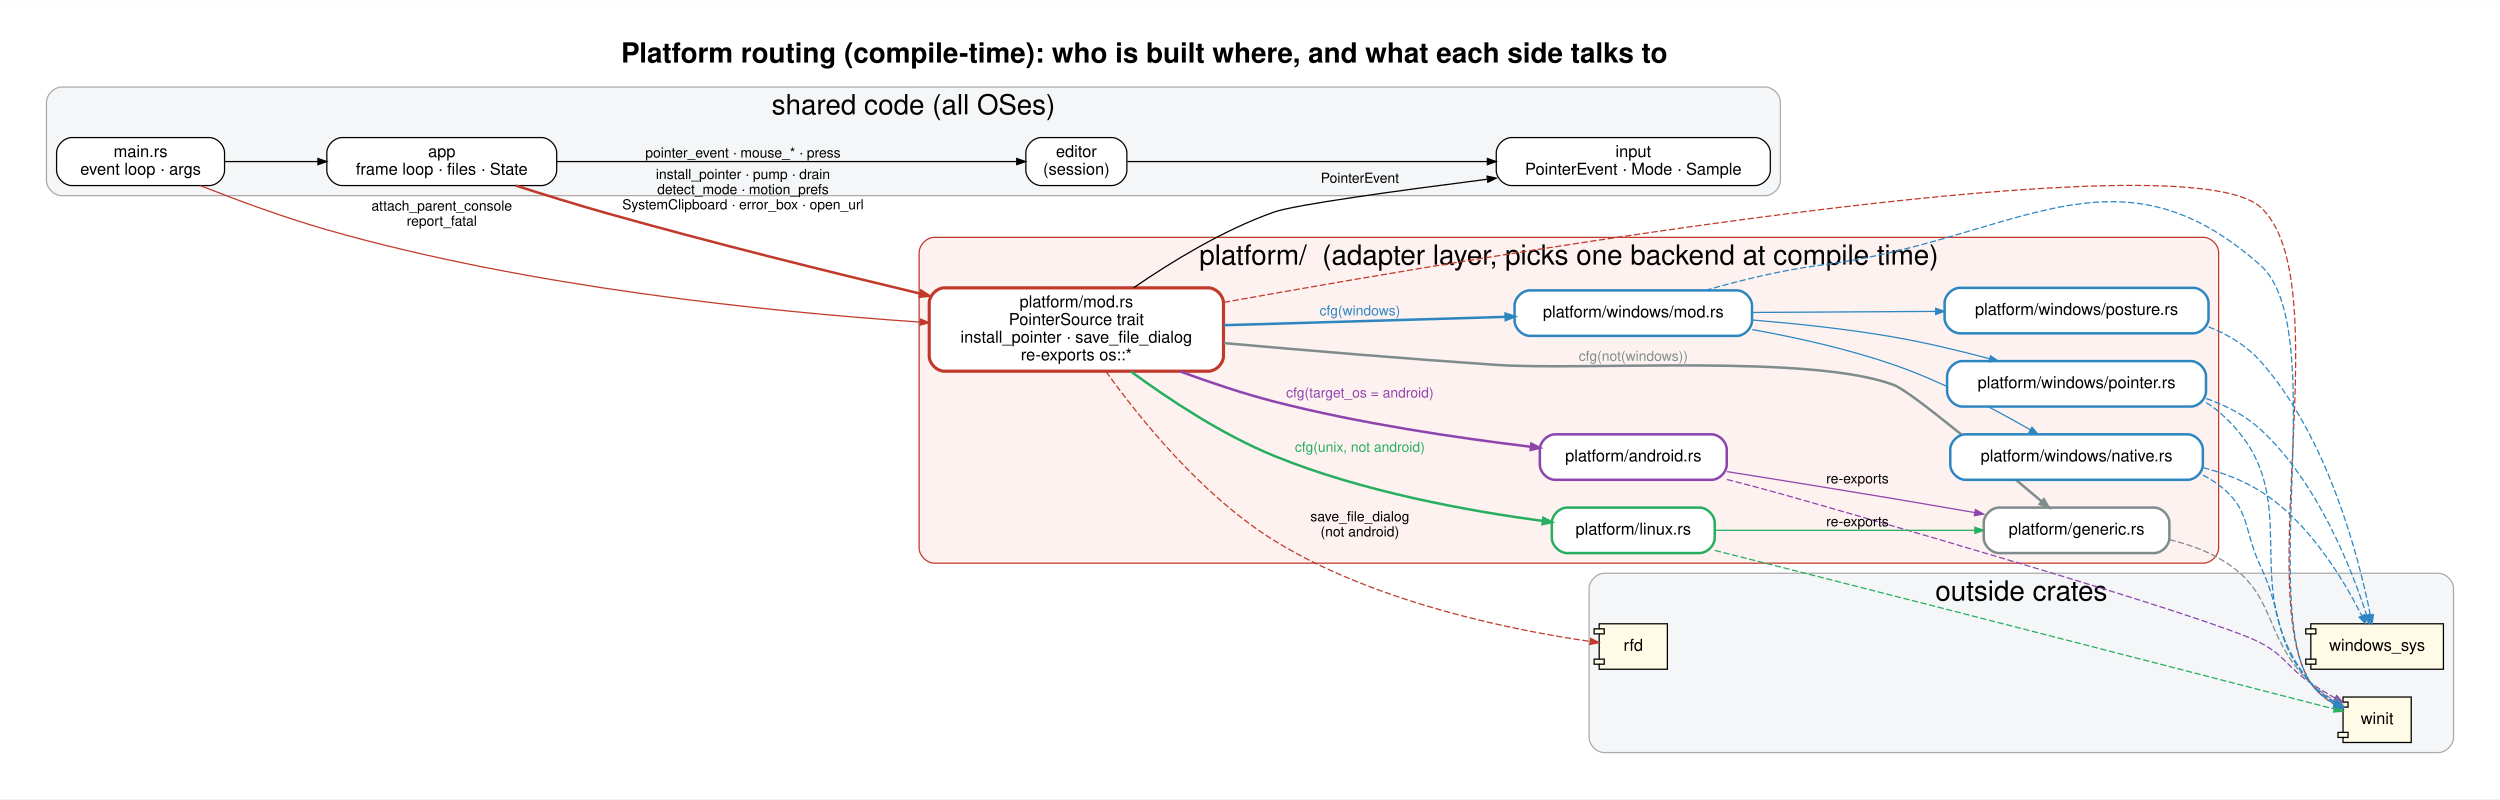
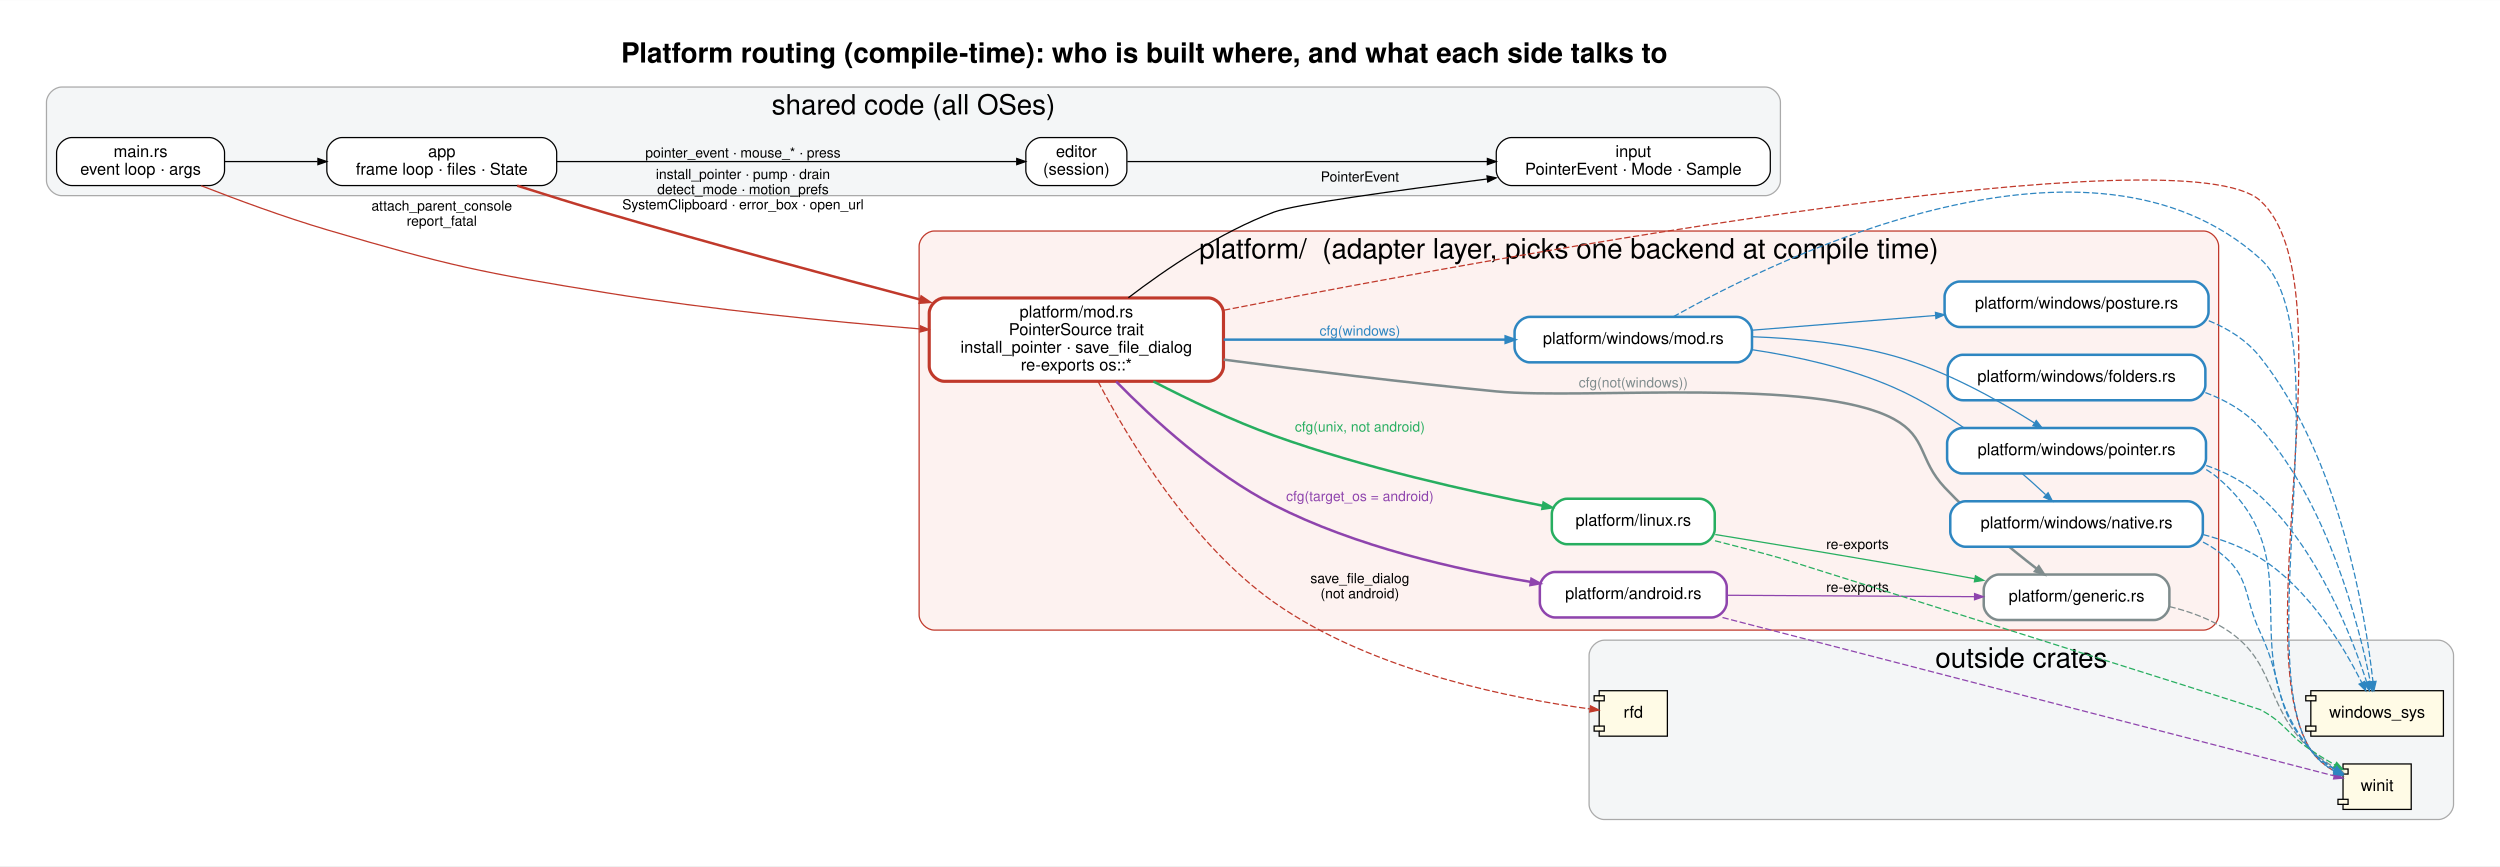
- <svg xmlns="http://www.w3.org/2000/svg" width="1980pt" height="633pt" viewBox="0.00 0.00 1979.60 632.60">
-   <g id="graph0" class="graph" transform="scale(1 1) rotate(0) translate(28.8 603.8)">
-     <polygon fill="white" stroke="transparent" points="-28.8,28.8 -28.8,-603.8 1950.8,-603.8 1950.8,28.8 -28.8,28.8" />
-     <text text-anchor="start" x="463" y="-554.4" font-family="Helvetica,sans-Serif" font-weight="bold" font-size="22.00">Platform routing (compile-time): who is built where, and what each side talks to</text>
+ <svg xmlns="http://www.w3.org/2000/svg" width="1980pt" height="686pt" viewBox="0.00 0.00 1979.60 685.60">
+   <g id="graph0" class="graph" transform="scale(1 1) rotate(0) translate(28.8 656.8)">
+     <polygon fill="white" stroke="transparent" points="-28.8,28.8 -28.8,-656.8 1950.8,-656.8 1950.8,28.8 -28.8,28.8" />
+     <text text-anchor="start" x="463" y="-607.4" font-family="Helvetica,sans-Serif" font-weight="bold" font-size="22.00">Platform routing (compile-time): who is built where, and what each side talks to</text>
    <g id="clust1" class="cluster">
-       <path fill="#f4f6f7" stroke="#aaaaaa" d="M20,-449C20,-449 1369,-449 1369,-449 1375,-449 1381,-455 1381,-461 1381,-461 1381,-523 1381,-523 1381,-529 1375,-535 1369,-535 1369,-535 20,-535 20,-535 14,-535 8,-529 8,-523 8,-523 8,-461 8,-461 8,-455 14,-449 20,-449" />
-       <text text-anchor="middle" x="694.5" y="-513.4" font-family="Helvetica,sans-Serif" font-size="22.00">shared code (all OSes)</text>
+       <path fill="#f4f6f7" stroke="#aaaaaa" d="M20,-502C20,-502 1369,-502 1369,-502 1375,-502 1381,-508 1381,-514 1381,-514 1381,-576 1381,-576 1381,-582 1375,-588 1369,-588 1369,-588 20,-588 20,-588 14,-588 8,-582 8,-576 8,-576 8,-514 8,-514 8,-508 14,-502 20,-502" />
+       <text text-anchor="middle" x="694.5" y="-566.4" font-family="Helvetica,sans-Serif" font-size="22.00">shared code (all OSes)</text>
    </g>
    <g id="clust2" class="cluster">
-       <path fill="#fdf2f0" stroke="#c0392b" d="M711,-158C711,-158 1716,-158 1716,-158 1722,-158 1728,-164 1728,-170 1728,-170 1728,-404 1728,-404 1728,-410 1722,-416 1716,-416 1716,-416 711,-416 711,-416 705,-416 699,-410 699,-404 699,-404 699,-170 699,-170 699,-164 705,-158 711,-158" />
-       <text text-anchor="middle" x="1213.5" y="-394.4" font-family="Helvetica,sans-Serif" font-size="22.00">platform/  (adapter layer, picks one backend at compile time)</text>
+       <path fill="#fdf2f0" stroke="#c0392b" d="M711,-158C711,-158 1716,-158 1716,-158 1722,-158 1728,-164 1728,-170 1728,-170 1728,-462 1728,-462 1728,-468 1722,-474 1716,-474 1716,-474 711,-474 711,-474 705,-474 699,-468 699,-462 699,-462 699,-170 699,-170 699,-164 705,-158 711,-158" />
+       <text text-anchor="middle" x="1213.5" y="-452.4" font-family="Helvetica,sans-Serif" font-size="22.00">platform/  (adapter layer, picks one backend at compile time)</text>
    </g>
    <g id="clust3" class="cluster">
      <path fill="#f4f6f7" stroke="#aaaaaa" d="M1241.5,-8C1241.5,-8 1902,-8 1902,-8 1908,-8 1914,-14 1914,-20 1914,-20 1914,-138 1914,-138 1914,-144 1908,-150 1902,-150 1902,-150 1241.5,-150 1241.5,-150 1235.5,-150 1229.5,-144 1229.5,-138 1229.5,-138 1229.5,-20 1229.5,-20 1229.5,-14 1235.5,-8 1241.5,-8" />
      <text text-anchor="middle" x="1571.75" y="-128.4" font-family="Helvetica,sans-Serif" font-size="22.00">outside crates</text>
    </g>
    <g id="node1" class="node">
-       <path fill="white" stroke="black" d="M400,-495C400,-495 242,-495 242,-495 236,-495 230,-489 230,-483 230,-483 230,-469 230,-469 230,-463 236,-457 242,-457 242,-457 400,-457 400,-457 406,-457 412,-463 412,-469 412,-469 412,-483 412,-483 412,-489 406,-495 400,-495" />
-       <text text-anchor="middle" x="321" y="-479.6" font-family="Helvetica,sans-Serif" font-size="13.00">app</text>
-       <text text-anchor="middle" x="321" y="-465.6" font-family="Helvetica,sans-Serif" font-size="13.00">frame loop · files · State</text>
+       <path fill="white" stroke="black" d="M400,-548C400,-548 242,-548 242,-548 236,-548 230,-542 230,-536 230,-536 230,-522 230,-522 230,-516 236,-510 242,-510 242,-510 400,-510 400,-510 406,-510 412,-516 412,-522 412,-522 412,-536 412,-536 412,-542 406,-548 400,-548" />
+       <text text-anchor="middle" x="321" y="-532.6" font-family="Helvetica,sans-Serif" font-size="13.00">app</text>
+       <text text-anchor="middle" x="321" y="-518.6" font-family="Helvetica,sans-Serif" font-size="13.00">frame loop · files · State</text>
    </g>
    <g id="node3" class="node">
-       <path fill="white" stroke="black" d="M851.5,-495C851.5,-495 795.5,-495 795.5,-495 789.5,-495 783.5,-489 783.5,-483 783.5,-483 783.5,-469 783.5,-469 783.5,-463 789.5,-457 795.5,-457 795.5,-457 851.5,-457 851.5,-457 857.5,-457 863.5,-463 863.5,-469 863.5,-469 863.5,-483 863.5,-483 863.5,-489 857.5,-495 851.5,-495" />
-       <text text-anchor="middle" x="823.5" y="-479.6" font-family="Helvetica,sans-Serif" font-size="13.00">editor</text>
-       <text text-anchor="middle" x="823.5" y="-465.6" font-family="Helvetica,sans-Serif" font-size="13.00">(session)</text>
+       <path fill="white" stroke="black" d="M851.5,-548C851.5,-548 795.5,-548 795.5,-548 789.5,-548 783.5,-542 783.5,-536 783.5,-536 783.5,-522 783.5,-522 783.5,-516 789.5,-510 795.5,-510 795.5,-510 851.5,-510 851.5,-510 857.5,-510 863.5,-516 863.5,-522 863.5,-522 863.5,-536 863.5,-536 863.5,-542 857.5,-548 851.5,-548" />
+       <text text-anchor="middle" x="823.5" y="-532.6" font-family="Helvetica,sans-Serif" font-size="13.00">editor</text>
+       <text text-anchor="middle" x="823.5" y="-518.6" font-family="Helvetica,sans-Serif" font-size="13.00">(session)</text>
    </g>
    <g id="edge3" class="edge">
-       <path fill="none" stroke="black" d="M412.06,-476C519.01,-476 693.32,-476 776.07,-476" />
-       <polygon fill="black" stroke="black" points="776.31,-478.45 783.31,-476 776.31,-473.55 776.31,-478.45" />
-       <text text-anchor="middle" x="559.5" y="-479.2" font-family="Helvetica,sans-Serif" font-size="11.00">pointer_event · mouse_* · press</text>
+       <path fill="none" stroke="black" d="M412.06,-529C519.01,-529 693.32,-529 776.07,-529" />
+       <polygon fill="black" stroke="black" points="776.31,-531.45 783.31,-529 776.31,-526.55 776.31,-531.45" />
+       <text text-anchor="middle" x="559.5" y="-532.2" font-family="Helvetica,sans-Serif" font-size="11.00">pointer_event · mouse_* · press</text>
    </g>
    <g id="node5" class="node">
-       <path fill="white" stroke="#c0392b" stroke-width="2.5" d="M928,-376C928,-376 719,-376 719,-376 713,-376 707,-370 707,-364 707,-364 707,-322 707,-322 707,-316 713,-310 719,-310 719,-310 928,-310 928,-310 934,-310 940,-316 940,-322 940,-322 940,-364 940,-364 940,-370 934,-376 928,-376" />
-       <text text-anchor="middle" x="823.5" y="-360.6" font-family="Helvetica,sans-Serif" font-size="13.00">platform/mod.rs</text>
-       <text text-anchor="middle" x="823.5" y="-346.6" font-family="Helvetica,sans-Serif" font-size="13.00">PointerSource trait</text>
-       <text text-anchor="middle" x="823.5" y="-332.6" font-family="Helvetica,sans-Serif" font-size="13.00">install_pointer · save_file_dialog</text>
-       <text text-anchor="middle" x="823.5" y="-318.6" font-family="Helvetica,sans-Serif" font-size="13.00">re-exports os::*</text>
+       <path fill="white" stroke="#c0392b" stroke-width="2.5" d="M928,-421C928,-421 719,-421 719,-421 713,-421 707,-415 707,-409 707,-409 707,-367 707,-367 707,-361 713,-355 719,-355 719,-355 928,-355 928,-355 934,-355 940,-361 940,-367 940,-367 940,-409 940,-409 940,-415 934,-421 928,-421" />
+       <text text-anchor="middle" x="823.5" y="-405.6" font-family="Helvetica,sans-Serif" font-size="13.00">platform/mod.rs</text>
+       <text text-anchor="middle" x="823.5" y="-391.6" font-family="Helvetica,sans-Serif" font-size="13.00">PointerSource trait</text>
+       <text text-anchor="middle" x="823.5" y="-377.6" font-family="Helvetica,sans-Serif" font-size="13.00">install_pointer · save_file_dialog</text>
+       <text text-anchor="middle" x="823.5" y="-363.6" font-family="Helvetica,sans-Serif" font-size="13.00">re-exports os::*</text>
    </g>
    <g id="edge2" class="edge">
-       <path fill="none" stroke="#c0392b" stroke-width="2" d="M379.69,-456.96C402.16,-449.76 428.2,-441.7 452,-435 534.2,-411.86 627.51,-388.71 699.92,-371.42" />
-       <polygon fill="#c0392b" stroke="#c0392b" stroke-width="2" points="700.62,-373.77 706.86,-369.76 699.48,-369 700.62,-373.77" />
-       <text text-anchor="middle" x="559.5" y="-462.2" font-family="Helvetica,sans-Serif" font-size="11.00">install_pointer · pump · drain</text>
-       <text text-anchor="middle" x="559.5" y="-450.2" font-family="Helvetica,sans-Serif" font-size="11.00">detect_mode · motion_prefs</text>
-       <text text-anchor="middle" x="559.5" y="-438.2" font-family="Helvetica,sans-Serif" font-size="11.00">SystemClipboard · error_box · open_url</text>
+       <path fill="none" stroke="#c0392b" stroke-width="2" d="M380.73,-509.9C402.99,-502.82 428.61,-494.84 452,-488 534.39,-463.9 627.7,-438.73 700.06,-419.67" />
+       <polygon fill="#c0392b" stroke="#c0392b" stroke-width="2" points="700.85,-421.99 707,-417.84 699.61,-417.26 700.85,-421.99" />
+       <text text-anchor="middle" x="559.5" y="-515.2" font-family="Helvetica,sans-Serif" font-size="11.00">install_pointer · pump · drain</text>
+       <text text-anchor="middle" x="559.5" y="-503.2" font-family="Helvetica,sans-Serif" font-size="11.00">detect_mode · motion_prefs</text>
+       <text text-anchor="middle" x="559.5" y="-491.2" font-family="Helvetica,sans-Serif" font-size="11.00">SystemClipboard · error_box · open_url</text>
    </g>
    <g id="node2" class="node">
-       <path fill="white" stroke="black" d="M137,-495C137,-495 28,-495 28,-495 22,-495 16,-489 16,-483 16,-483 16,-469 16,-469 16,-463 22,-457 28,-457 28,-457 137,-457 137,-457 143,-457 149,-463 149,-469 149,-469 149,-483 149,-483 149,-489 143,-495 137,-495" />
-       <text text-anchor="middle" x="82.5" y="-479.6" font-family="Helvetica,sans-Serif" font-size="13.00">main.rs</text>
-       <text text-anchor="middle" x="82.5" y="-465.6" font-family="Helvetica,sans-Serif" font-size="13.00">event loop · args</text>
+       <path fill="white" stroke="black" d="M137,-548C137,-548 28,-548 28,-548 22,-548 16,-542 16,-536 16,-536 16,-522 16,-522 16,-516 22,-510 28,-510 28,-510 137,-510 137,-510 143,-510 149,-516 149,-522 149,-522 149,-536 149,-536 149,-542 143,-548 137,-548" />
+       <text text-anchor="middle" x="82.5" y="-532.6" font-family="Helvetica,sans-Serif" font-size="13.00">main.rs</text>
+       <text text-anchor="middle" x="82.5" y="-518.6" font-family="Helvetica,sans-Serif" font-size="13.00">event loop · args</text>
    </g>
    <g id="edge1" class="edge">
-       <path fill="none" stroke="black" d="M149.06,-476C171.83,-476 197.88,-476 222.66,-476" />
-       <polygon fill="black" stroke="black" points="222.95,-478.45 229.95,-476 222.95,-473.55 222.95,-478.45" />
+       <path fill="none" stroke="black" d="M149.06,-529C171.83,-529 197.88,-529 222.66,-529" />
+       <polygon fill="black" stroke="black" points="222.95,-531.45 229.95,-529 222.95,-526.55 222.95,-531.45" />
    </g>
    <g id="edge4" class="edge">
-       <path fill="none" stroke="#c0392b" d="M129.76,-456.94C158.3,-445.68 195.86,-431.77 230,-422 388.47,-376.65 578.38,-357.16 699.72,-348.9" />
-       <polygon fill="#c0392b" stroke="#c0392b" points="700.07,-351.34 706.89,-348.42 699.74,-346.45 700.07,-351.34" />
-       <text text-anchor="middle" x="321" y="-437.2" font-family="Helvetica,sans-Serif" font-size="11.00">attach_parent_console</text>
-       <text text-anchor="middle" x="321" y="-425.2" font-family="Helvetica,sans-Serif" font-size="11.00">report_fatal</text>
+       <path fill="none" stroke="#c0392b" d="M130.47,-509.89C158.96,-498.76 196.21,-484.99 230,-475 326.99,-446.34 352.16,-441.17 452,-425 534.05,-411.71 627.15,-402.44 699.5,-396.5" />
+       <polygon fill="#c0392b" stroke="#c0392b" points="700.1,-398.91 706.88,-395.9 699.7,-394.02 700.1,-398.91" />
+       <text text-anchor="middle" x="321" y="-490.2" font-family="Helvetica,sans-Serif" font-size="11.00">attach_parent_console</text>
+       <text text-anchor="middle" x="321" y="-478.2" font-family="Helvetica,sans-Serif" font-size="11.00">report_fatal</text>
    </g>
    <g id="node4" class="node">
-       <path fill="white" stroke="black" d="M1361,-495C1361,-495 1168,-495 1168,-495 1162,-495 1156,-489 1156,-483 1156,-483 1156,-469 1156,-469 1156,-463 1162,-457 1168,-457 1168,-457 1361,-457 1361,-457 1367,-457 1373,-463 1373,-469 1373,-469 1373,-483 1373,-483 1373,-489 1367,-495 1361,-495" />
-       <text text-anchor="middle" x="1264.5" y="-479.6" font-family="Helvetica,sans-Serif" font-size="13.00">input</text>
-       <text text-anchor="middle" x="1264.5" y="-465.6" font-family="Helvetica,sans-Serif" font-size="13.00">PointerEvent · Mode · Sample</text>
+       <path fill="white" stroke="black" d="M1361,-548C1361,-548 1168,-548 1168,-548 1162,-548 1156,-542 1156,-536 1156,-536 1156,-522 1156,-522 1156,-516 1162,-510 1168,-510 1168,-510 1361,-510 1361,-510 1367,-510 1373,-516 1373,-522 1373,-522 1373,-536 1373,-536 1373,-542 1367,-548 1361,-548" />
+       <text text-anchor="middle" x="1264.5" y="-532.6" font-family="Helvetica,sans-Serif" font-size="13.00">input</text>
+       <text text-anchor="middle" x="1264.5" y="-518.6" font-family="Helvetica,sans-Serif" font-size="13.00">PointerEvent · Mode · Sample</text>
    </g>
    <g id="edge6" class="edge">
-       <path fill="none" stroke="black" d="M863.84,-476C927.33,-476 1054.73,-476 1148.69,-476" />
-       <polygon fill="black" stroke="black" points="1148.97,-478.45 1155.97,-476 1148.97,-473.55 1148.97,-478.45" />
+       <path fill="none" stroke="black" d="M863.84,-529C927.33,-529 1054.73,-529 1148.69,-529" />
+       <polygon fill="black" stroke="black" points="1148.97,-531.45 1155.97,-529 1148.97,-526.55 1148.97,-531.45" />
    </g>
    <g id="edge5" class="edge">
-       <path fill="none" stroke="black" d="M869.04,-376.21C898.91,-396.77 939.96,-421.85 980,-436 996.17,-441.71 1077.3,-452.89 1148.65,-461.98" />
-       <polygon fill="black" stroke="black" points="1148.71,-464.46 1155.96,-462.91 1149.33,-459.6 1148.71,-464.46" />
-       <text text-anchor="middle" x="1048" y="-459.2" font-family="Helvetica,sans-Serif" font-size="11.00">PointerEvent</text>
+       <path fill="none" stroke="black" d="M864.71,-421.2C894.63,-444.07 937.49,-473.09 980,-489 996.06,-495.01 1077.2,-506.17 1148.58,-515.17" />
+       <polygon fill="black" stroke="black" points="1148.65,-517.65 1155.9,-516.09 1149.26,-512.79 1148.65,-517.65" />
+       <text text-anchor="middle" x="1048" y="-513.2" font-family="Helvetica,sans-Serif" font-size="11.00">PointerEvent</text>
    </g>
    <g id="node6" class="node">
-       <path fill="white" stroke="#8e44ad" stroke-width="2" d="M1326.5,-260C1326.5,-260 1202.5,-260 1202.5,-260 1196.5,-260 1190.5,-254 1190.5,-248 1190.5,-248 1190.5,-236 1190.5,-236 1190.5,-230 1196.5,-224 1202.5,-224 1202.5,-224 1326.5,-224 1326.5,-224 1332.5,-224 1338.5,-230 1338.5,-236 1338.5,-236 1338.5,-248 1338.5,-248 1338.5,-254 1332.5,-260 1326.5,-260" />
-       <text text-anchor="middle" x="1264.5" y="-238.6" font-family="Helvetica,sans-Serif" font-size="13.00">platform/android.rs</text>
+       <path fill="white" stroke="#8e44ad" stroke-width="2" d="M1326.5,-204C1326.5,-204 1202.5,-204 1202.5,-204 1196.5,-204 1190.5,-198 1190.5,-192 1190.5,-192 1190.5,-180 1190.5,-180 1190.5,-174 1196.5,-168 1202.5,-168 1202.5,-168 1326.5,-168 1326.5,-168 1332.5,-168 1338.5,-174 1338.5,-180 1338.5,-180 1338.5,-192 1338.5,-192 1338.5,-198 1332.5,-204 1326.5,-204" />
+       <text text-anchor="middle" x="1264.5" y="-182.6" font-family="Helvetica,sans-Serif" font-size="13.00">platform/android.rs</text>
    </g>
    <g id="edge7" class="edge">
-       <path fill="none" stroke="#8e44ad" stroke-width="2" d="M905.45,-309.9C929.17,-301.14 955.36,-292.36 980,-286 1047.52,-268.57 1125.99,-257.04 1183.23,-250.18" />
-       <polygon fill="#8e44ad" stroke="#8e44ad" stroke-width="2" points="1183.79,-252.58 1190.45,-249.32 1183.21,-247.71 1183.79,-252.58" />
-       <text text-anchor="middle" x="1048" y="-289.2" font-family="Helvetica,sans-Serif" font-size="11.00" fill="#8e44ad">cfg(target_os = android)</text>
+       <path fill="none" stroke="#8e44ad" stroke-width="2" d="M854.98,-354.84C884.26,-324.96 931.13,-281.99 980,-257 1044.25,-224.14 1124.6,-205.88 1183.35,-196.14" />
+       <polygon fill="#8e44ad" stroke="#8e44ad" stroke-width="2" points="1183.88,-198.53 1190.4,-194.99 1183.1,-193.7 1183.88,-198.53" />
+       <text text-anchor="middle" x="1048" y="-260.2" font-family="Helvetica,sans-Serif" font-size="11.00" fill="#8e44ad">cfg(target_os = android)</text>
    </g>
    <g id="node7" class="node">
      <path fill="white" stroke="#7f8c8d" stroke-width="2" d="M1677,-202C1677,-202 1554,-202 1554,-202 1548,-202 1542,-196 1542,-190 1542,-190 1542,-178 1542,-178 1542,-172 1548,-166 1554,-166 1554,-166 1677,-166 1677,-166 1683,-166 1689,-172 1689,-178 1689,-178 1689,-190 1689,-190 1689,-196 1683,-202 1677,-202" />
      <text text-anchor="middle" x="1615.5" y="-180.6" font-family="Helvetica,sans-Serif" font-size="13.00">platform/generic.rs</text>
    </g>
    <g id="edge9" class="edge">
-       <path fill="none" stroke="#7f8c8d" stroke-width="2" d="M940.26,-332.27C1003.89,-326.61 1084.26,-319.85 1156,-315 1225.93,-310.27 1405.48,-323.9 1471,-299 1484.48,-293.88 1550.37,-238.74 1588.01,-206.71" />
-       <polygon fill="#7f8c8d" stroke="#7f8c8d" stroke-width="2" points="1589.6,-208.57 1593.34,-202.16 1586.43,-204.84 1589.6,-208.57" />
-       <text text-anchor="middle" x="1264.5" y="-318.2" font-family="Helvetica,sans-Serif" font-size="11.00" fill="#7f8c8d">cfg(not(windows))</text>
+       <path fill="none" stroke="#7f8c8d" stroke-width="2" d="M940.16,-372.16C1003.77,-363.84 1084.14,-353.95 1156,-347 1225.84,-340.25 1409.47,-358.73 1471,-325 1497.19,-310.64 1490.54,-292.76 1511,-271 1533.59,-246.98 1562.54,-223.13 1584.08,-206.49" />
+       <polygon fill="#7f8c8d" stroke="#7f8c8d" stroke-width="2" points="1585.6,-208.41 1589.67,-202.21 1582.62,-204.53 1585.6,-208.41" />
+       <text text-anchor="middle" x="1264.5" y="-350.2" font-family="Helvetica,sans-Serif" font-size="11.00" fill="#7f8c8d">cfg(not(windows))</text>
    </g>
    <g id="node8" class="node">
-       <path fill="white" stroke="#27ae60" stroke-width="2" d="M1317,-202C1317,-202 1212,-202 1212,-202 1206,-202 1200,-196 1200,-190 1200,-190 1200,-178 1200,-178 1200,-172 1206,-166 1212,-166 1212,-166 1317,-166 1317,-166 1323,-166 1329,-172 1329,-178 1329,-178 1329,-190 1329,-190 1329,-196 1323,-202 1317,-202" />
-       <text text-anchor="middle" x="1264.5" y="-180.6" font-family="Helvetica,sans-Serif" font-size="13.00">platform/linux.rs</text>
+       <path fill="white" stroke="#27ae60" stroke-width="2" d="M1317,-262C1317,-262 1212,-262 1212,-262 1206,-262 1200,-256 1200,-250 1200,-250 1200,-238 1200,-238 1200,-232 1206,-226 1212,-226 1212,-226 1317,-226 1317,-226 1323,-226 1329,-232 1329,-238 1329,-238 1329,-250 1329,-250 1329,-256 1323,-262 1317,-262" />
+       <text text-anchor="middle" x="1264.5" y="-240.6" font-family="Helvetica,sans-Serif" font-size="13.00">platform/linux.rs</text>
    </g>
    <g id="edge11" class="edge">
-       <path fill="none" stroke="#27ae60" stroke-width="2" d="M866.7,-309.78C896.72,-287.72 938.86,-259.83 980,-243 1049.42,-214.6 1134.2,-199.26 1192.87,-191.41" />
-       <polygon fill="#27ae60" stroke="#27ae60" stroke-width="2" points="1193.28,-193.83 1199.9,-190.49 1192.64,-188.97 1193.28,-193.83" />
-       <text text-anchor="middle" x="1048" y="-246.2" font-family="Helvetica,sans-Serif" font-size="11.00" fill="#27ae60">cfg(unix, not android)</text>
-     </g>
-     <g id="node9" class="node">
-       <path fill="white" stroke="#2e86c1" stroke-width="2" d="M1346.5,-374C1346.5,-374 1182.5,-374 1182.5,-374 1176.5,-374 1170.5,-368 1170.5,-362 1170.5,-362 1170.5,-350 1170.5,-350 1170.5,-344 1176.5,-338 1182.5,-338 1182.5,-338 1346.5,-338 1346.5,-338 1352.5,-338 1358.5,-344 1358.5,-350 1358.5,-350 1358.5,-362 1358.5,-362 1358.5,-368 1352.5,-374 1346.5,-374" />
-       <text text-anchor="middle" x="1264.5" y="-352.6" font-family="Helvetica,sans-Serif" font-size="13.00">platform/windows/mod.rs</text>
-     </g>
-     <g id="edge13" class="edge">
-       <path fill="none" stroke="#2e86c1" stroke-width="2" d="M940.13,-346.42C1009.49,-348.48 1096.84,-351.06 1163.27,-353.03" />
-       <polygon fill="#2e86c1" stroke="#2e86c1" stroke-width="2" points="1163.37,-355.49 1170.44,-353.24 1163.52,-350.59 1163.37,-355.49" />
-       <text text-anchor="middle" x="1048" y="-354.2" font-family="Helvetica,sans-Serif" font-size="11.00" fill="#2e86c1">cfg(windows)</text>
-     </g>
-     <g id="node13" class="node">
+       <path fill="none" stroke="#27ae60" stroke-width="2" d="M884.46,-354.87C912.8,-340.21 947.48,-323.69 980,-312 1050.72,-286.59 1134.76,-267.78 1192.89,-256.46" />
+       <polygon fill="#27ae60" stroke="#27ae60" stroke-width="2" points="1193.44,-258.85 1199.85,-255.12 1192.51,-254.04 1193.44,-258.85" />
+       <text text-anchor="middle" x="1048" y="-315.2" font-family="Helvetica,sans-Serif" font-size="11.00" fill="#27ae60">cfg(unix, not android)</text>
+     </g>
+     <g id="node10" class="node">
+       <path fill="white" stroke="#2e86c1" stroke-width="2" d="M1346.5,-406C1346.5,-406 1182.5,-406 1182.5,-406 1176.5,-406 1170.5,-400 1170.5,-394 1170.5,-394 1170.5,-382 1170.5,-382 1170.5,-376 1176.5,-370 1182.5,-370 1182.5,-370 1346.5,-370 1346.5,-370 1352.5,-370 1358.5,-376 1358.5,-382 1358.5,-382 1358.5,-394 1358.5,-394 1358.5,-400 1352.5,-406 1346.5,-406" />
+       <text text-anchor="middle" x="1264.5" y="-384.6" font-family="Helvetica,sans-Serif" font-size="13.00">platform/windows/mod.rs</text>
+     </g>
+     <g id="edge14" class="edge">
+       <path fill="none" stroke="#2e86c1" stroke-width="2" d="M940.13,-388C1009.49,-388 1096.84,-388 1163.27,-388" />
+       <polygon fill="#2e86c1" stroke="#2e86c1" stroke-width="2" points="1163.44,-390.45 1170.44,-388 1163.44,-385.55 1163.44,-390.45" />
+       <text text-anchor="middle" x="1048" y="-391.2" font-family="Helvetica,sans-Serif" font-size="11.00" fill="#2e86c1">cfg(windows)</text>
+     </g>
+     <g id="node14" class="node">
      <polygon fill="#fffbe6" stroke="black" points="1880.5,-52 1826.5,-52 1826.5,-48 1822.5,-48 1822.5,-44 1826.5,-44 1826.5,-24 1822.5,-24 1822.5,-20 1826.5,-20 1826.5,-16 1880.5,-16 1880.5,-52" />
      <polyline fill="none" stroke="black" points="1826.5,-48 1830.5,-48 1830.5,-44 1826.5,-44 " />
      <polyline fill="none" stroke="black" points="1826.5,-24 1830.5,-24 1830.5,-20 1826.5,-20 " />
      <text text-anchor="middle" x="1853.5" y="-30.6" font-family="Helvetica,sans-Serif" font-size="13.00">winit</text>
    </g>
-     <g id="edge21" class="edge">
-       <path fill="none" stroke="#c0392b" stroke-dasharray="5,2" d="M940.36,-364.5C1177.51,-407.15 1701.07,-493.91 1761,-440 1823.64,-383.66 1754.7,-133.39 1801,-63 1805.67,-55.9 1812.71,-50.36 1820.09,-46.11" />
-       <polygon fill="#c0392b" stroke="#c0392b" points="1821.27,-48.26 1826.33,-42.84 1819,-43.92 1821.27,-48.26" />
-     </g>
-     <g id="node15" class="node">
+     <g id="edge22" class="edge">
+       <path fill="none" stroke="#c0392b" stroke-dasharray="5,2" d="M940.41,-411.32C1177.64,-457.67 1701.36,-552.41 1761,-498 1832.72,-432.58 1748.22,-144.47 1801,-63 1805.62,-55.87 1812.64,-50.32 1820.02,-46.07" />
+       <polygon fill="#c0392b" stroke="#c0392b" points="1821.2,-48.22 1826.27,-42.8 1818.93,-43.87 1821.2,-48.22" />
+     </g>
+     <g id="node16" class="node">
      <polygon fill="#fffbe6" stroke="black" points="1291.5,-110 1237.5,-110 1237.5,-106 1233.5,-106 1233.5,-102 1237.5,-102 1237.5,-82 1233.5,-82 1233.5,-78 1237.5,-78 1237.5,-74 1291.5,-74 1291.5,-110" />
      <polyline fill="none" stroke="black" points="1237.5,-106 1241.5,-106 1241.5,-102 1237.5,-102 " />
      <polyline fill="none" stroke="black" points="1237.5,-82 1241.5,-82 1241.5,-78 1237.5,-78 " />
      <text text-anchor="middle" x="1264.5" y="-88.6" font-family="Helvetica,sans-Serif" font-size="13.00">rfd</text>
    </g>
-     <g id="edge20" class="edge">
-       <path fill="none" stroke="#c0392b" stroke-dasharray="5,2" d="M846.93,-309.79C874.13,-272.01 923.42,-211.04 980,-176 1061.44,-125.56 1174.8,-104.02 1230.26,-96.05" />
-       <polygon fill="#c0392b" stroke="#c0392b" points="1230.78,-98.45 1237.38,-95.06 1230.11,-93.6 1230.78,-98.45" />
-       <text text-anchor="middle" x="1048" y="-191.2" font-family="Helvetica,sans-Serif" font-size="11.00">save_file_dialog</text>
-       <text text-anchor="middle" x="1048" y="-179.2" font-family="Helvetica,sans-Serif" font-size="11.00">(not android)</text>
-     </g>
-     <g id="edge26" class="edge">
-       <path fill="none" stroke="#8e44ad" d="M1338.77,-230.48C1378.01,-224.24 1427.16,-216.34 1471,-209 1491.73,-205.53 1514.12,-201.68 1534.91,-198.06" />
-       <polygon fill="#8e44ad" stroke="#8e44ad" points="1535.42,-200.46 1541.9,-196.84 1534.58,-195.63 1535.42,-200.46" />
-       <text text-anchor="middle" x="1442" y="-221.2" font-family="Helvetica,sans-Serif" font-size="11.00">re-exports</text>
+     <g id="edge21" class="edge">
+       <path fill="none" stroke="#c0392b" stroke-dasharray="5,2" d="M840.75,-354.73C864.87,-308.77 914.45,-226.3 980,-180 1058.76,-124.38 1173.83,-103.05 1230.06,-95.6" />
+       <polygon fill="#c0392b" stroke="#c0392b" points="1230.64,-98 1237.27,-94.68 1230.02,-93.14 1230.64,-98" />
+       <text text-anchor="middle" x="1048" y="-195.2" font-family="Helvetica,sans-Serif" font-size="11.00">save_file_dialog</text>
+       <text text-anchor="middle" x="1048" y="-183.2" font-family="Helvetica,sans-Serif" font-size="11.00">(not android)</text>
+     </g>
+     <g id="edge27" class="edge">
+       <path fill="none" stroke="#8e44ad" d="M1338.66,-185.58C1396,-185.25 1475.66,-184.8 1534.65,-184.46" />
+       <polygon fill="#8e44ad" stroke="#8e44ad" points="1534.75,-186.91 1541.73,-184.42 1534.72,-182.01 1534.75,-186.91" />
+       <text text-anchor="middle" x="1442" y="-188.2" font-family="Helvetica,sans-Serif" font-size="11.00">re-exports</text>
    </g>
    <g id="edge8" class="edge">
-       <path fill="none" stroke="#8e44ad" stroke-dasharray="5,2" d="M1338.67,-224.27C1352.76,-220.68 1367.36,-216.83 1381,-213 1423.57,-201.06 1721.95,-115.73 1761,-95 1781.11,-84.33 1782.13,-75.74 1801,-63 1807,-58.95 1813.59,-54.93 1820.01,-51.24" />
-       <polygon fill="#8e44ad" stroke="#8e44ad" points="1821.45,-53.24 1826.34,-47.66 1819.04,-48.97 1821.45,-53.24" />
+       <path fill="none" stroke="#8e44ad" stroke-dasharray="5,2" d="M1335.14,-167.97C1462.12,-135.09 1726.72,-66.57 1819.5,-42.55" />
+       <polygon fill="#8e44ad" stroke="#8e44ad" points="1820.23,-44.89 1826.39,-40.76 1819,-40.14 1820.23,-44.89" />
    </g>
    <g id="edge10" class="edge">
      <path fill="none" stroke="#7f8c8d" stroke-dasharray="5,2" d="M1689.07,-176.61C1702.56,-173.34 1716.13,-168.67 1728,-162 1775.66,-135.22 1761.34,-100.62 1801,-63 1806.64,-57.65 1813.46,-52.92 1820.26,-48.92" />
      <polygon fill="#7f8c8d" stroke="#7f8c8d" points="1821.55,-51.01 1826.47,-45.46 1819.16,-46.73 1821.55,-51.01" />
    </g>
-     <g id="edge25" class="edge">
-       <path fill="none" stroke="#27ae60" d="M1329.11,-184C1386.94,-184 1472.53,-184 1534.88,-184" />
-       <polygon fill="#27ae60" stroke="#27ae60" points="1534.99,-186.45 1541.99,-184 1534.99,-181.55 1534.99,-186.45" />
-       <text text-anchor="middle" x="1442" y="-187.2" font-family="Helvetica,sans-Serif" font-size="11.00">re-exports</text>
+     <g id="edge26" class="edge">
+       <path fill="none" stroke="#27ae60" d="M1329.41,-233.68C1369.99,-227.07 1423.61,-218.21 1471,-210 1491.73,-206.41 1514.13,-202.41 1534.92,-198.64" />
+       <polygon fill="#27ae60" stroke="#27ae60" points="1535.45,-201.04 1541.9,-197.38 1534.58,-196.21 1535.45,-201.04" />
+       <text text-anchor="middle" x="1442" y="-222.2" font-family="Helvetica,sans-Serif" font-size="11.00">re-exports</text>
    </g>
    <g id="edge12" class="edge">
-       <path fill="none" stroke="#27ae60" stroke-dasharray="5,2" d="M1329.06,-168.1C1345.95,-163.86 1364.17,-159.27 1381,-155 1545.66,-113.2 1742.44,-62.44 1819.38,-42.56" />
-       <polygon fill="#27ae60" stroke="#27ae60" points="1820.28,-44.86 1826.44,-40.74 1819.05,-40.12 1820.28,-44.86" />
-     </g>
-     <g id="node10" class="node">
-       <path fill="white" stroke="#2e86c1" stroke-width="2" d="M1703.5,-260C1703.5,-260 1527.5,-260 1527.5,-260 1521.5,-260 1515.5,-254 1515.5,-248 1515.5,-248 1515.5,-236 1515.5,-236 1515.5,-230 1521.5,-224 1527.5,-224 1527.5,-224 1703.5,-224 1703.5,-224 1709.5,-224 1715.5,-230 1715.5,-236 1715.5,-236 1715.5,-248 1715.5,-248 1715.5,-254 1709.5,-260 1703.5,-260" />
-       <text text-anchor="middle" x="1615.5" y="-238.6" font-family="Helvetica,sans-Serif" font-size="13.00">platform/windows/native.rs</text>
-     </g>
-     <g id="edge23" class="edge">
-       <path fill="none" stroke="#2e86c1" d="M1358.75,-342.96C1394.44,-336.53 1435.17,-327.42 1471,-315 1509.42,-301.68 1550.52,-279.92 1578.85,-263.62" />
-       <polygon fill="#2e86c1" stroke="#2e86c1" points="1580.22,-265.65 1585.05,-260.02 1577.76,-261.41 1580.22,-265.65" />
-     </g>
-     <g id="node11" class="node">
-       <path fill="white" stroke="#2e86c1" stroke-width="2" d="M1706,-318C1706,-318 1525,-318 1525,-318 1519,-318 1513,-312 1513,-306 1513,-306 1513,-294 1513,-294 1513,-288 1519,-282 1525,-282 1525,-282 1706,-282 1706,-282 1712,-282 1718,-288 1718,-294 1718,-294 1718,-306 1718,-306 1718,-312 1712,-318 1706,-318" />
-       <text text-anchor="middle" x="1615.5" y="-296.6" font-family="Helvetica,sans-Serif" font-size="13.00">platform/windows/pointer.rs</text>
-     </g>
-     <g id="edge22" class="edge">
-       <path fill="none" stroke="#2e86c1" d="M1358.75,-350.55C1394.08,-347.66 1434.55,-343.34 1471,-337 1495.92,-332.66 1522.85,-326.2 1546.59,-319.89" />
-       <polygon fill="#2e86c1" stroke="#2e86c1" points="1547.4,-322.21 1553.52,-318.02 1546.12,-317.48 1547.4,-322.21" />
-     </g>
-     <g id="node12" class="node">
-       <path fill="white" stroke="#2e86c1" stroke-width="2" d="M1708,-376C1708,-376 1523,-376 1523,-376 1517,-376 1511,-370 1511,-364 1511,-364 1511,-352 1511,-352 1511,-346 1517,-340 1523,-340 1523,-340 1708,-340 1708,-340 1714,-340 1720,-346 1720,-352 1720,-352 1720,-364 1720,-364 1720,-370 1714,-376 1708,-376" />
-       <text text-anchor="middle" x="1615.5" y="-354.6" font-family="Helvetica,sans-Serif" font-size="13.00">platform/windows/posture.rs</text>
-     </g>
-     <g id="edge24" class="edge">
-       <path fill="none" stroke="#2e86c1" d="M1358.57,-356.53C1403.22,-356.79 1457.05,-357.1 1503.79,-357.37" />
-       <polygon fill="#2e86c1" stroke="#2e86c1" points="1503.92,-359.82 1510.93,-357.41 1503.95,-354.92 1503.92,-359.82" />
-     </g>
-     <g id="edge14" class="edge">
-       <path fill="none" stroke="#2e86c1" stroke-dasharray="5,2" d="M1321.59,-374C1348.86,-381.84 1382.31,-390.11 1413,-394 1566.44,-413.45 1645.26,-496.6 1761,-394 1816.44,-344.85 1759.83,-124.6 1801,-63 1805.72,-55.93 1812.78,-50.41 1820.16,-46.16" />
-       <polygon fill="#2e86c1" stroke="#2e86c1" points="1821.34,-48.31 1826.4,-42.89 1819.06,-43.97 1821.34,-48.31" />
-     </g>
-     <g id="edge16" class="edge">
-       <path fill="none" stroke="#2e86c1" stroke-dasharray="5,2" d="M1715.65,-227.69C1719.99,-225.46 1724.14,-222.91 1728,-220 1753.58,-200.77 1747.34,-184.94 1761,-156 1780.21,-115.31 1770.93,-96.47 1801,-63 1806.3,-57.1 1813.1,-52.12 1820.01,-48.04" />
-       <polygon fill="#2e86c1" stroke="#2e86c1" points="1821.4,-50.07 1826.34,-44.54 1819.03,-45.78 1821.4,-50.07" />
-     </g>
-     <g id="node14" class="node">
+       <path fill="none" stroke="#27ae60" stroke-dasharray="5,2" d="M1329.23,-228.73C1346.11,-224.48 1364.29,-219.73 1381,-215 1383.66,-214.25 1758.56,-96.3 1761,-95 1781.08,-84.28 1782.13,-75.74 1801,-63 1807,-58.95 1813.59,-54.93 1820.01,-51.24" />
+       <polygon fill="#27ae60" stroke="#27ae60" points="1821.45,-53.24 1826.34,-47.66 1819.04,-48.97 1821.45,-53.24" />
+     </g>
+     <g id="node9" class="node">
+       <path fill="white" stroke="#2e86c1" stroke-width="2" d="M1705.5,-376C1705.5,-376 1525.5,-376 1525.5,-376 1519.5,-376 1513.5,-370 1513.5,-364 1513.5,-364 1513.5,-352 1513.5,-352 1513.5,-346 1519.5,-340 1525.5,-340 1525.5,-340 1705.5,-340 1705.5,-340 1711.5,-340 1717.5,-346 1717.5,-352 1717.5,-352 1717.5,-364 1717.5,-364 1717.5,-370 1711.5,-376 1705.5,-376" />
+       <text text-anchor="middle" x="1615.5" y="-354.6" font-family="Helvetica,sans-Serif" font-size="13.00">platform/windows/folders.rs</text>
+     </g>
+     <g id="node15" class="node">
      <polygon fill="#fffbe6" stroke="black" points="1906,-110 1801,-110 1801,-106 1797,-106 1797,-102 1801,-102 1801,-82 1797,-82 1797,-78 1801,-78 1801,-74 1906,-74 1906,-110" />
      <polyline fill="none" stroke="black" points="1801,-106 1805,-106 1805,-102 1801,-102 " />
      <polyline fill="none" stroke="black" points="1801,-82 1805,-82 1805,-78 1801,-78 " />
      <text text-anchor="middle" x="1853.5" y="-88.6" font-family="Helvetica,sans-Serif" font-size="13.00">windows_sys</text>
    </g>
+     <g id="edge13" class="edge">
+       <path fill="none" stroke="#2e86c1" stroke-dasharray="5,2" d="M1717.51,-346.07C1733.97,-339.96 1749.39,-331.02 1761,-318 1814.63,-257.84 1839.1,-162.15 1848.12,-117.06" />
+       <polygon fill="#2e86c1" stroke="#2e86c1" points="1850.56,-117.36 1849.48,-110.02 1845.75,-116.42 1850.56,-117.36" />
+     </g>
+     <g id="node11" class="node">
+       <path fill="white" stroke="#2e86c1" stroke-width="2" d="M1703.5,-260C1703.5,-260 1527.5,-260 1527.5,-260 1521.5,-260 1515.5,-254 1515.5,-248 1515.5,-248 1515.5,-236 1515.5,-236 1515.5,-230 1521.5,-224 1527.5,-224 1527.5,-224 1703.5,-224 1703.5,-224 1709.5,-224 1715.5,-230 1715.5,-236 1715.5,-236 1715.5,-248 1715.5,-248 1715.5,-254 1709.5,-260 1703.5,-260" />
+       <text text-anchor="middle" x="1615.5" y="-238.6" font-family="Helvetica,sans-Serif" font-size="13.00">platform/windows/native.rs</text>
+     </g>
+     <g id="edge24" class="edge">
+       <path fill="none" stroke="#2e86c1" d="M1358.73,-380.01C1394.9,-374.56 1435.96,-365.4 1471,-350 1518.17,-329.27 1564.24,-290.3 1590.97,-265.28" />
+       <polygon fill="#2e86c1" stroke="#2e86c1" points="1592.97,-266.76 1596.37,-260.16 1589.61,-263.2 1592.97,-266.76" />
+     </g>
+     <g id="node12" class="node">
+       <path fill="white" stroke="#2e86c1" stroke-width="2" d="M1706,-318C1706,-318 1525,-318 1525,-318 1519,-318 1513,-312 1513,-306 1513,-306 1513,-294 1513,-294 1513,-288 1519,-282 1525,-282 1525,-282 1706,-282 1706,-282 1712,-282 1718,-288 1718,-294 1718,-294 1718,-306 1718,-306 1718,-312 1712,-318 1706,-318" />
+       <text text-anchor="middle" x="1615.5" y="-296.6" font-family="Helvetica,sans-Serif" font-size="13.00">platform/windows/pointer.rs</text>
+     </g>
+     <g id="edge23" class="edge">
+       <path fill="none" stroke="#2e86c1" d="M1358.68,-390.28C1394.37,-389.04 1435.11,-385.03 1471,-375 1511.65,-363.65 1553.98,-339.81 1582.04,-322.04" />
+       <polygon fill="#2e86c1" stroke="#2e86c1" points="1583.58,-323.96 1588.15,-318.12 1580.93,-319.84 1583.58,-323.96" />
+     </g>
+     <g id="node13" class="node">
+       <path fill="white" stroke="#2e86c1" stroke-width="2" d="M1708,-434C1708,-434 1523,-434 1523,-434 1517,-434 1511,-428 1511,-422 1511,-422 1511,-410 1511,-410 1511,-404 1517,-398 1523,-398 1523,-398 1708,-398 1708,-398 1714,-398 1720,-404 1720,-410 1720,-410 1720,-422 1720,-422 1720,-428 1714,-434 1708,-434" />
+       <text text-anchor="middle" x="1615.5" y="-412.6" font-family="Helvetica,sans-Serif" font-size="13.00">platform/windows/posture.rs</text>
+     </g>
+     <g id="edge25" class="edge">
+       <path fill="none" stroke="#2e86c1" d="M1358.57,-395.47C1403.22,-399.05 1457.05,-403.37 1503.79,-407.12" />
+       <polygon fill="#2e86c1" stroke="#2e86c1" points="1503.76,-409.57 1510.93,-407.69 1504.15,-404.69 1503.76,-409.57" />
+     </g>
    <g id="edge15" class="edge">
+       <path fill="none" stroke="#2e86c1" stroke-dasharray="5,2" d="M1296.17,-406.13C1381.91,-454.22 1626.58,-573.31 1761,-452 1825.51,-393.78 1753.36,-135.68 1801,-63 1805.66,-55.89 1812.69,-50.35 1820.08,-46.1" />
+       <polygon fill="#2e86c1" stroke="#2e86c1" points="1821.25,-48.25 1826.32,-42.83 1818.98,-43.91 1821.25,-48.25" />
+     </g>
+     <g id="edge17" class="edge">
+       <path fill="none" stroke="#2e86c1" stroke-dasharray="5,2" d="M1715.65,-227.69C1719.99,-225.46 1724.14,-222.91 1728,-220 1753.58,-200.77 1747.34,-184.94 1761,-156 1780.21,-115.31 1770.93,-96.47 1801,-63 1806.3,-57.1 1813.1,-52.12 1820.01,-48.04" />
+       <polygon fill="#2e86c1" stroke="#2e86c1" points="1821.4,-50.07 1826.34,-44.54 1819.03,-45.78 1821.4,-50.07" />
+     </g>
+     <g id="edge16" class="edge">
      <path fill="none" stroke="#2e86c1" stroke-dasharray="5,2" d="M1715.8,-233.62C1731.68,-229.47 1747.36,-223.51 1761,-215 1799.25,-191.13 1826.95,-144.98 1841.31,-116.5" />
      <polygon fill="#2e86c1" stroke="#2e86c1" points="1843.61,-117.37 1844.5,-110.01 1839.21,-115.21 1843.61,-117.37" />
    </g>
-     <g id="edge18" class="edge">
+     <g id="edge19" class="edge">
      <path fill="none" stroke="#2e86c1" stroke-dasharray="5,2" d="M1718.19,-285.1C1721.64,-283 1724.93,-280.64 1728,-278 1804.49,-212.18 1737.06,-141.07 1801,-63 1806.13,-56.74 1812.98,-51.58 1820.01,-47.45" />
      <polygon fill="#2e86c1" stroke="#2e86c1" points="1821.5,-49.43 1826.48,-43.93 1819.16,-45.12 1821.5,-49.43" />
    </g>
-     <g id="edge17" class="edge">
+     <g id="edge18" class="edge">
      <path fill="none" stroke="#2e86c1" stroke-dasharray="5,2" d="M1718.2,-288.36C1733.9,-282.89 1748.89,-275.09 1761,-264 1806.13,-222.66 1833.17,-153.84 1845.15,-117.03" />
      <polygon fill="#2e86c1" stroke="#2e86c1" points="1847.57,-117.53 1847.35,-110.11 1842.9,-116.04 1847.57,-117.53" />
    </g>
-     <g id="edge19" class="edge">
-       <path fill="none" stroke="#2e86c1" stroke-dasharray="5,2" d="M1720.08,-345.09C1735.57,-339.02 1750,-330.34 1761,-318 1814.63,-257.84 1839.1,-162.15 1848.12,-117.06" />
-       <polygon fill="#2e86c1" stroke="#2e86c1" points="1850.56,-117.36 1849.48,-110.02 1845.75,-116.42 1850.56,-117.36" />
+     <g id="edge20" class="edge">
+       <path fill="none" stroke="#2e86c1" stroke-dasharray="5,2" d="M1720.18,-402.98C1735.95,-396.57 1750.46,-387.31 1761,-374 1824.03,-294.42 1844.25,-170.08 1850.21,-117.19" />
+       <polygon fill="#2e86c1" stroke="#2e86c1" points="1852.65,-117.43 1850.96,-110.21 1847.78,-116.91 1852.65,-117.43" />
    </g>
  </g>
</svg>
